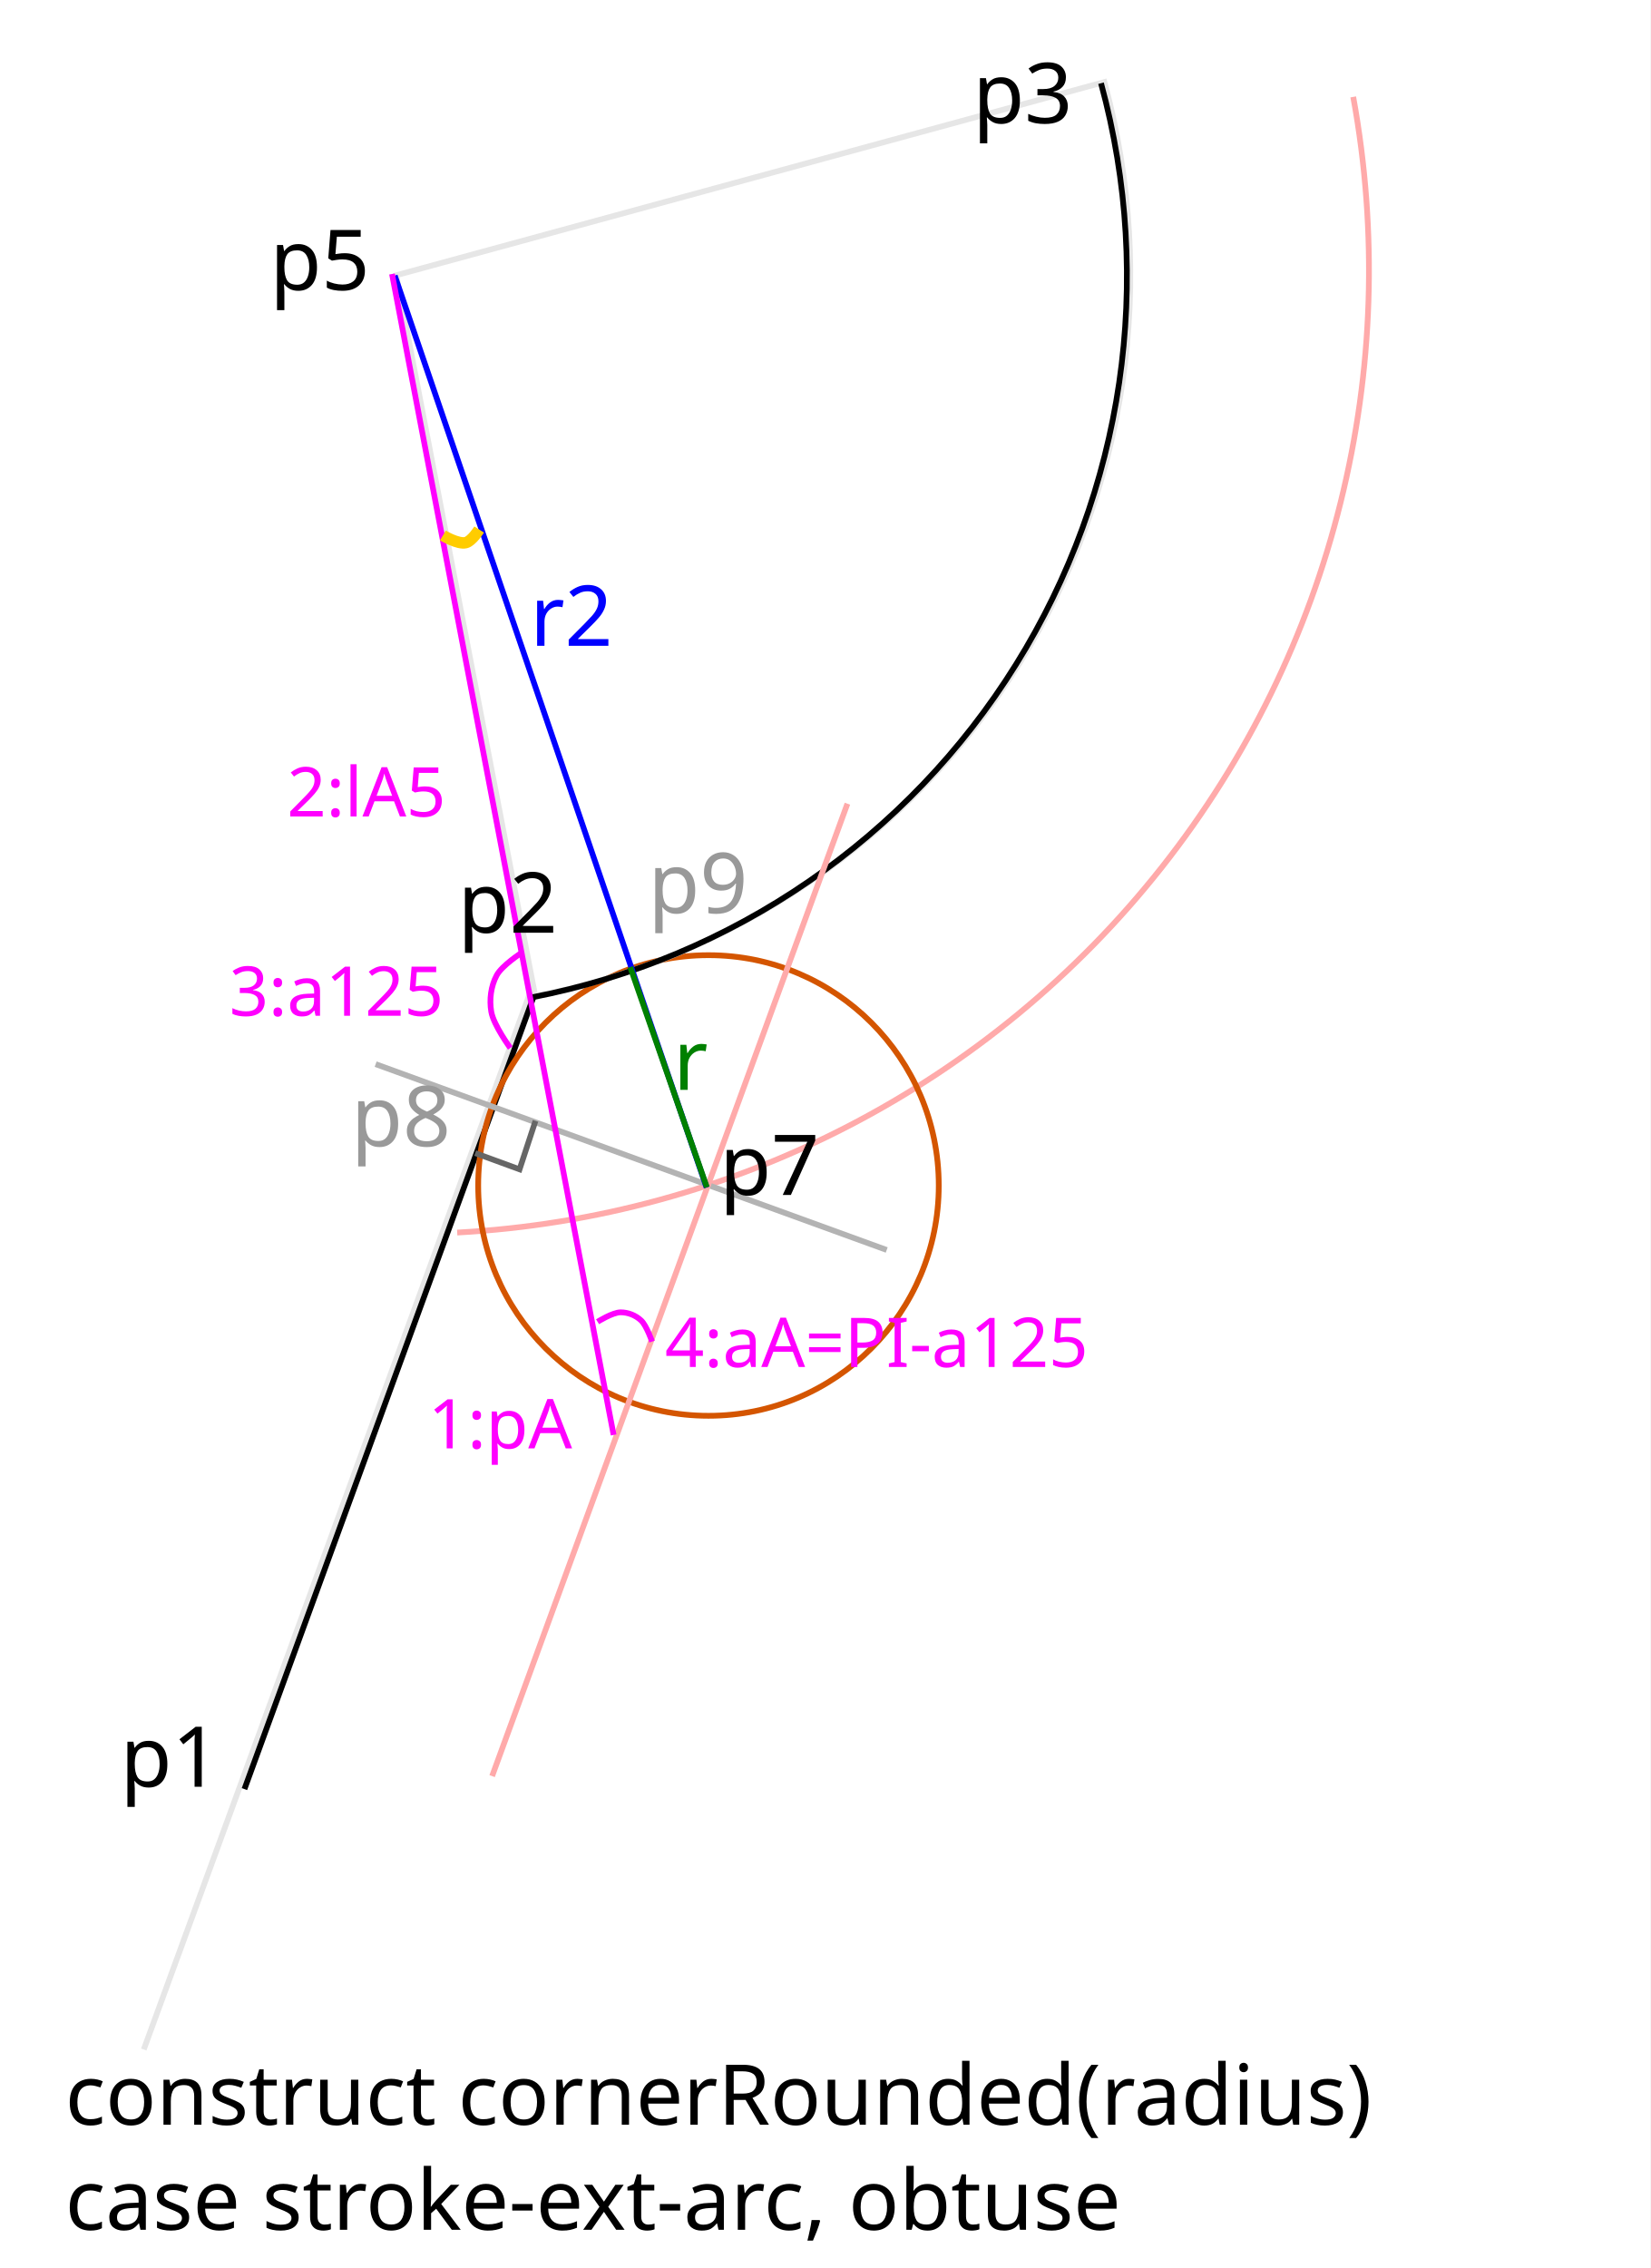
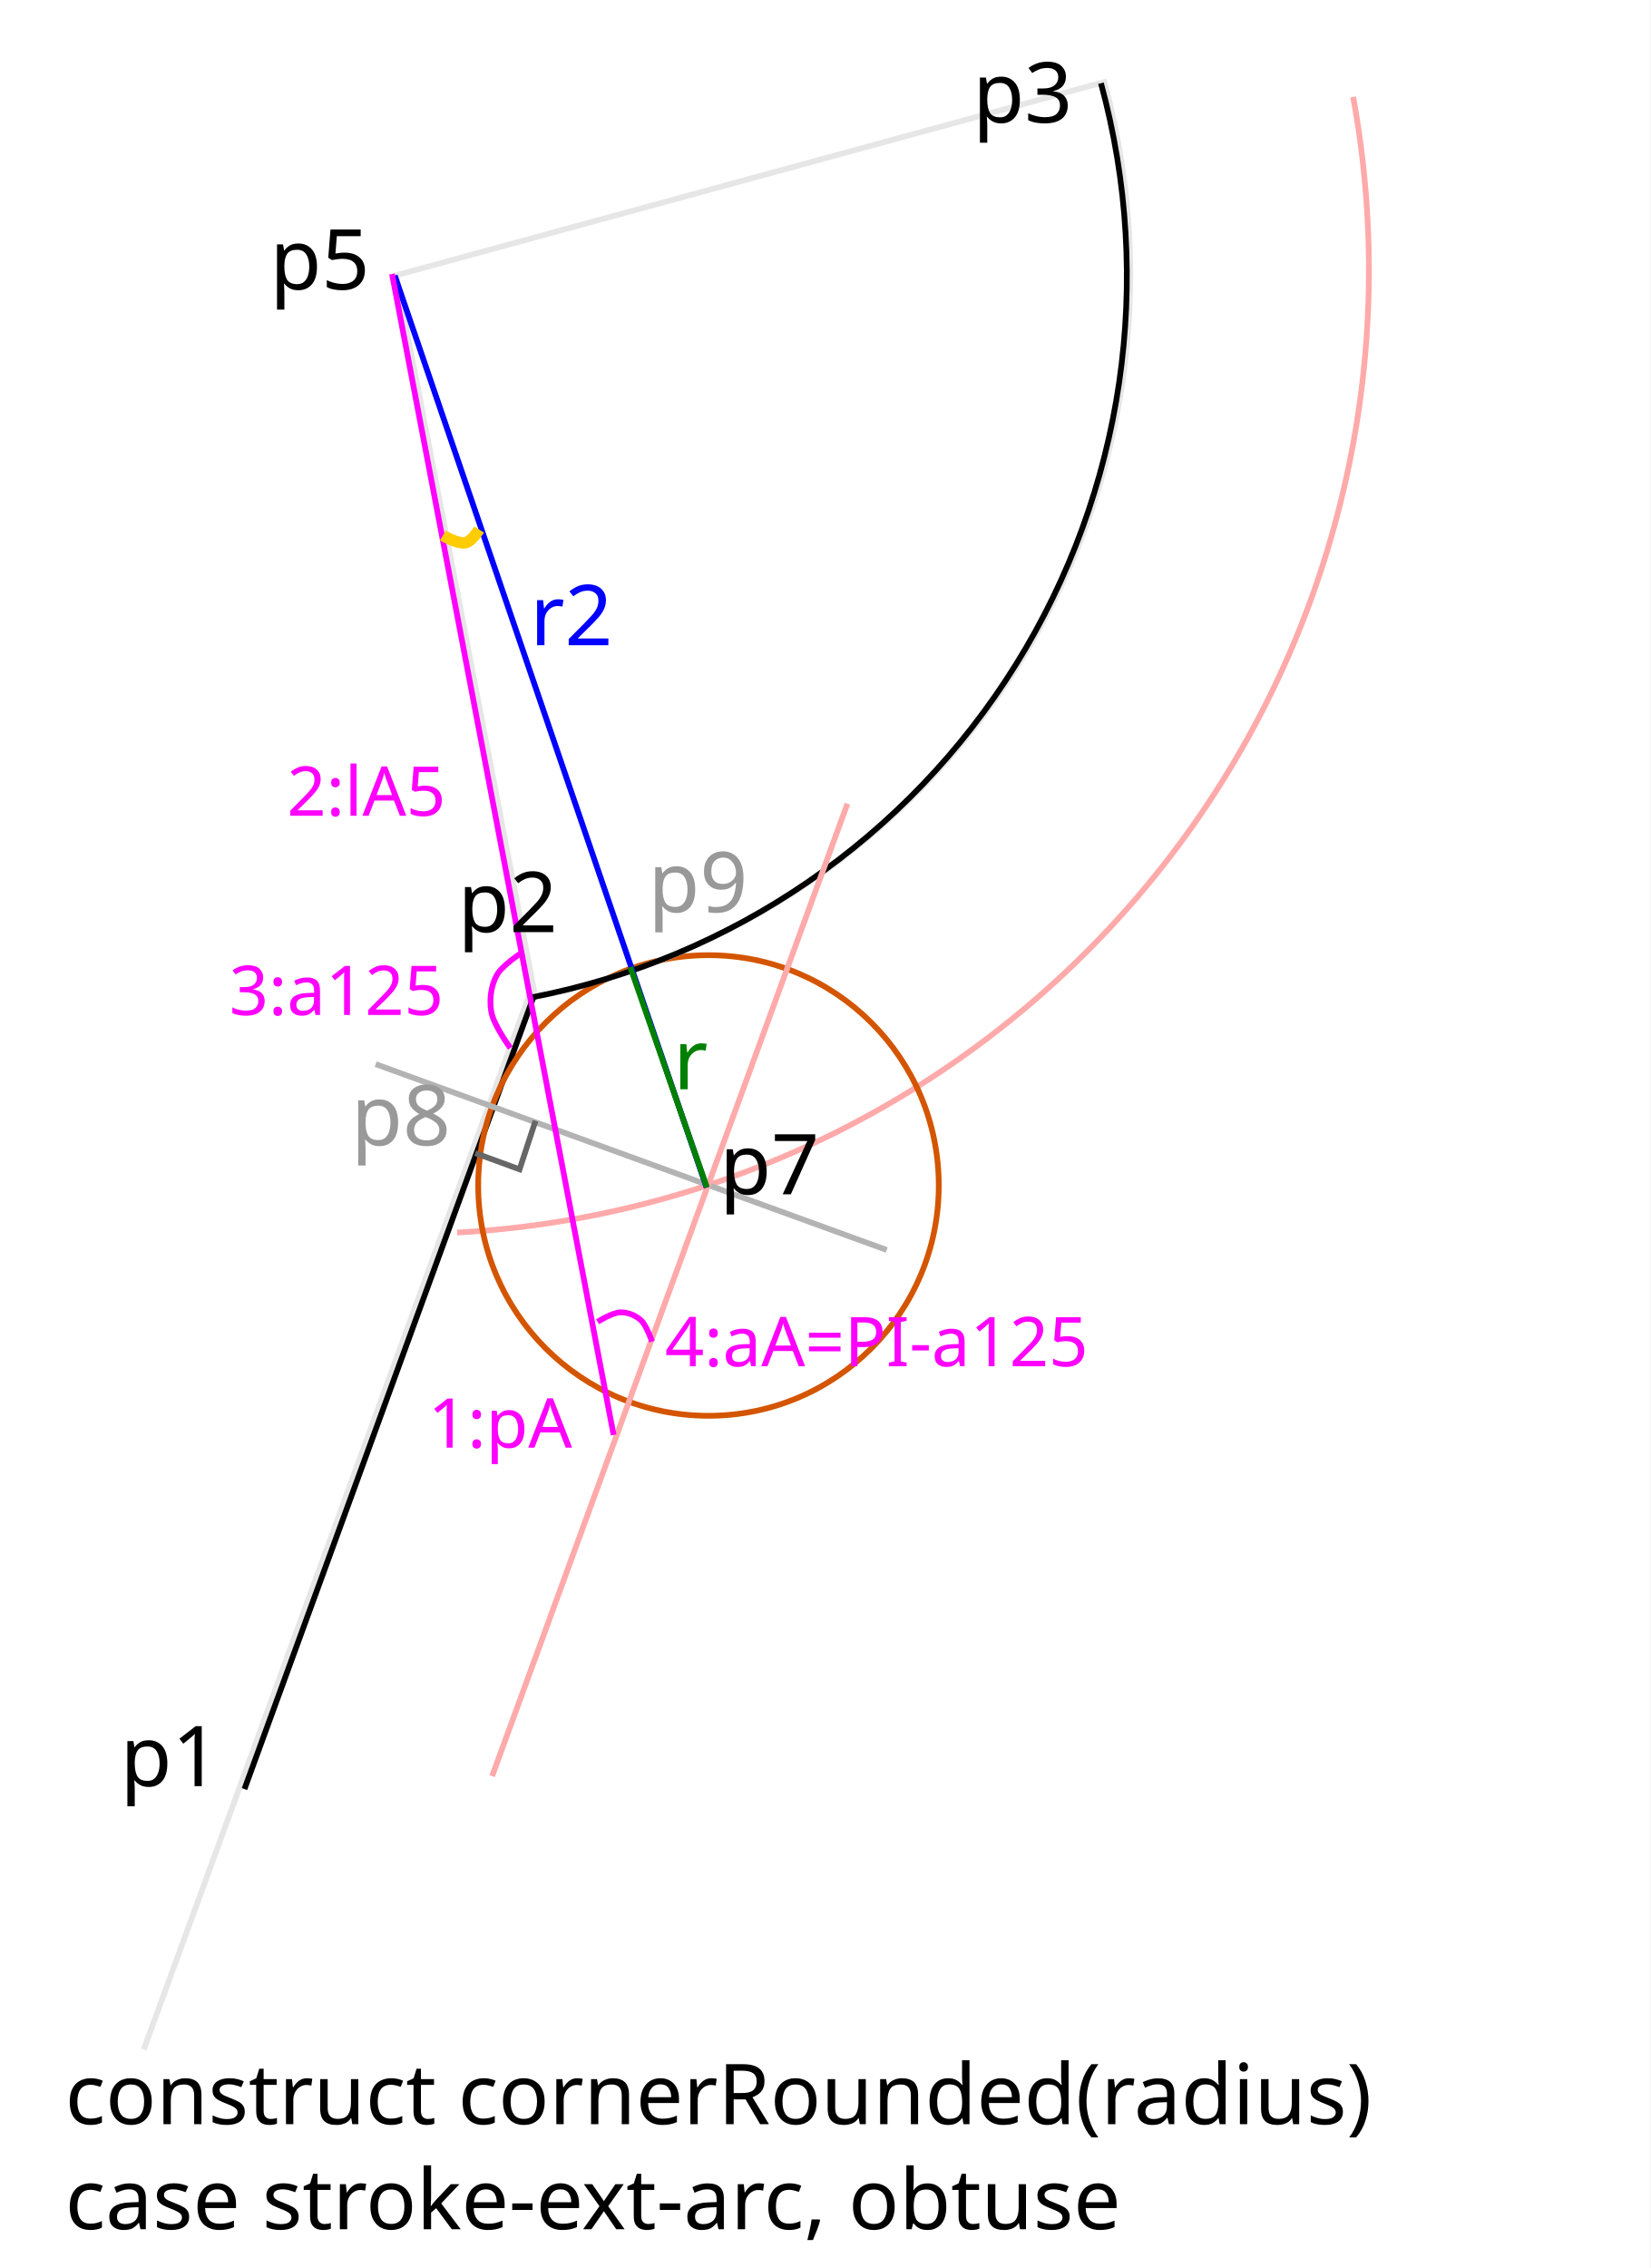
<svg xmlns="http://www.w3.org/2000/svg" width="288.04" height="395.802" viewBox="0 0 76.211 104.723">
  <defs>
    <path id="a" d="M86.405 8251.748h70.081v57.682H86.405z" />
    <path id="l" d="M204.843 8338.396h83.853v42.639h-83.853z" />
    <path id="k" d="M343.183 8353.117h64.675v45.493h-64.675z" />
    <path id="b" d="M79.05 8300.684h282.307v47.641H79.05z" />
    <path id="c" d="M251.717 8436.273h62.168v32.45h-62.168z" />
    <path id="d" d="M420.706 8448.941h77.717v48.312h-77.717z" />
    <path id="e" d="M307.065 8197.744h48.525v24.999h-48.525z" />
    <path id="f" d="M450.466 10459.747h41.233v38.021h-41.233z" />
    <path id="g" d="M367.056 10442.883h32.883v25.01h-32.883z" />
    <path id="h" d="M441.705 10454.384h116.487v28.209H441.705z" />
    <path id="i" d="M423.248 10177.365h36.096v24.909h-36.096z" />
    <path id="j" d="M441.705 10454.384h116.487v28.209H441.705z" />
    <path id="m" d="M378.935 12647.6h36.045v26.794h-36.045z" />
    <path id="n" d="M409.102 12687.542h48.255v47.365h-48.255z" />
  </defs>
-   <g transform="translate(-30.66839,-3431.16)">
+   <g transform="translate(-30.668 -3431.16)">
    <path d="m48.95 3443.81 11.413 59.82" style="fill:none;stroke:#ccc;stroke-width:.265px;stroke-linecap:butt;stroke-linejoin:miter;stroke-opacity:1" />
    <path d="M30.801 3431.293h75.946v104.458H30.801z" style="fill:#fff;stroke:#fff;stroke-width:.265" />
    <path d="m37.307 3525.793 17.841-48.802" style="fill:none;stroke:#e6e6e6;stroke-width:.265px;stroke-linecap:butt;stroke-linejoin:miter;stroke-opacity:1" />
-     <path d="M-3376.176 643.193a44.492 44.492 0 0 1-36.527-3.016 44.492 44.492 0 0 1-21.87-29.41" style="fill:none;stroke:#faa;stroke-width:.265" transform="rotate(-80.76705)" />
+     <path d="M-3376.176 643.193a44.492 44.492 0 0 1-36.527-3.016 44.492 44.492 0 0 1-21.87-29.41" style="fill:none;stroke:#faa;stroke-width:.265" transform="rotate(-80.767)" />
    <path d="m41.956 3513.77 13.425-36.784" style="fill:none;stroke:#000;stroke-width:.265px;stroke-linecap:butt;stroke-linejoin:miter;stroke-opacity:1" />
-     <text xml:space="preserve" style="font-size:14.667px;line-height:1.25;font-family:sans-serif;white-space:pre;shape-inside:url(#a);display:inline" transform="matrix(0.2645833,0,0,0.2645833,13.36085,1326.953)">
+     <text xml:space="preserve" style="font-size:14.667px;line-height:1.25;font-family:sans-serif;white-space:pre;shape-inside:url(#a);display:inline" transform="matrix(.26458 0 0 .26458 13.36 1326.953)">
      <tspan x="86.404" y="8264.725">p1</tspan>
    </text>
    <circle cx="63.384" cy="3485.899" r="10.634" style="fill:none;stroke:#d45500;stroke-width:.265" />
    <path d="m48.014 3480.296 23.6 8.58" style="fill:none;stroke:#b3b3b3;stroke-width:.265px;stroke-linecap:butt;stroke-linejoin:miter;stroke-opacity:1" />
    <path d="m52.61 3484.403 2.05.75.735-2.237" style="fill:none;stroke:#666;stroke-width:.265px;stroke-linecap:butt;stroke-linejoin:miter;stroke-opacity:1" />
-     <text xml:space="preserve" style="font-size:14.667px;line-height:1.25;font-family:sans-serif;white-space:pre;shape-inside:url(#b);display:inline" transform="matrix(0.2645833,0,0,0.2645833,12.76049,1329.613)">
+     <text xml:space="preserve" style="font-size:14.667px;line-height:1.25;font-family:sans-serif;white-space:pre;shape-inside:url(#b);display:inline" transform="matrix(.26458 0 0 .26458 12.76 1329.613)">
      <tspan x="79.051" y="8313.66">construct cornerRounded(radius)
</tspan>
      <tspan x="79.051" y="8331.993">case stroke-ext-arc, obtuse</tspan>
    </text>
-     <path d="M-3377.34 631.743a33.9 33.9 0 0 1-27.125.43 33.9 33.9 0 0 1-18.755-19.599l31.824-11.68z" style="fill:none;stroke:#e6e6e6;stroke-width:.265" transform="rotate(-80.76705)" />
-     <path d="M-3377.42 631.596a33.9 33.9 0 0 1-27.125.43 33.9 33.9 0 0 1-18.755-19.599" style="fill:none;stroke:#000;stroke-width:.265" transform="rotate(-80.76705)" />
-     <text xml:space="preserve" style="font-size:14.667px;line-height:1.25;font-family:sans-serif;white-space:pre;shape-inside:url(#c);display:inline;fill:#00f" transform="matrix(0.2645833,0,0,0.2645833,-11.45982,1225.449)">
+     <path d="M-3377.34 631.743a33.9 33.9 0 0 1-27.125.43 33.9 33.9 0 0 1-18.755-19.599l31.824-11.68z" style="fill:none;stroke:#e6e6e6;stroke-width:.265" transform="rotate(-80.767)" />
+     <path d="M-3377.42 631.596a33.9 33.9 0 0 1-27.125.43 33.9 33.9 0 0 1-18.755-19.599" style="fill:none;stroke:#000;stroke-width:.265" transform="rotate(-80.767)" />
+     <text xml:space="preserve" style="font-size:14.667px;line-height:1.25;font-family:sans-serif;white-space:pre;shape-inside:url(#c);display:inline;fill:#00f" transform="matrix(.26458 0 0 .26458 -11.46 1225.449)">
      <tspan x="251.717" y="8449.25">r2</tspan>
    </text>
-     <text xml:space="preserve" style="font-size:14.667px;line-height:1.25;font-family:sans-serif;white-space:pre;shape-inside:url(#d);display:inline" transform="matrix(0.2645833,0,0,0.2645833,-68.18068,1205.669)">
+     <text xml:space="preserve" style="font-size:14.667px;line-height:1.25;font-family:sans-serif;white-space:pre;shape-inside:url(#d);display:inline" transform="matrix(.26458 0 0 .26458 -68.18 1205.67)">
      <tspan x="420.705" y="8461.918">p5</tspan>
    </text>
    <path d="m69.8 3468.27-16.407 44.9" style="fill:none;stroke:#faa;stroke-width:.265px;stroke-linecap:butt;stroke-linejoin:miter;stroke-opacity:1" />
-     <text xml:space="preserve" style="font-size:14.667px;line-height:1.25;font-family:sans-serif;white-space:pre;shape-inside:url(#e);display:inline;fill:green" transform="matrix(0.2645833,0,0,0.2645833,-19.48899,1309.062)">
+     <text xml:space="preserve" style="font-size:14.667px;line-height:1.25;font-family:sans-serif;white-space:pre;shape-inside:url(#e);display:inline;fill:green" transform="matrix(.26458 0 0 .26458 -19.489 1309.062)">
      <tspan x="307.064" y="8210.721">r</tspan>
    </text>
    <path d="m48.896 3443.885 14.4 42.11" style="fill:none;stroke:#00f;stroke-width:.265px;stroke-linecap:butt;stroke-linejoin:miter;stroke-opacity:1" />
-     <text xml:space="preserve" style="font-size:12px;line-height:1.25;font-family:sans-serif;white-space:pre;shape-inside:url(#f);display:inline;fill:#f0f" transform="matrix(0.2645833,0,0,0.2645833,-68.74618,727.7542)">
+     <text xml:space="preserve" style="font-size:12px;line-height:1.25;font-family:sans-serif;white-space:pre;shape-inside:url(#f);display:inline;fill:#f0f" transform="matrix(.26458 0 0 .26458 -68.746 727.754)">
      <tspan x="450.467" y="10470.363">1:pA</tspan>
    </text>
    <path d="m59.003 3497.417-10.232-53.606" style="fill:none;stroke:#f0f;stroke-width:.265px;stroke-linecap:butt;stroke-linejoin:miter;stroke-opacity:1" />
-     <text xml:space="preserve" style="font-size:12px;line-height:1.25;font-family:sans-serif;white-space:pre;shape-inside:url(#g);display:inline;fill:#f0f" transform="matrix(0.2645833,0,0,0.2645833,-53.19941,703.0394)">
+     <text xml:space="preserve" style="font-size:12px;line-height:1.25;font-family:sans-serif;white-space:pre;shape-inside:url(#g);display:inline;fill:#f0f" transform="matrix(.26458 0 0 .26458 -53.2 703.04)">
      <tspan x="367.057" y="10453.5">2:lA5</tspan>
    </text>
-     <text xml:space="preserve" style="font-size:12px;line-height:1.25;font-family:sans-serif;white-space:pre;shape-inside:url(#h);display:inline;fill:#f0f" transform="matrix(0.2645833,0,0,0.2645833,-55.49522,725.4153)">
+     <text xml:space="preserve" style="font-size:12px;line-height:1.25;font-family:sans-serif;white-space:pre;shape-inside:url(#h);display:inline;fill:#f0f" transform="matrix(.26458 0 0 .26458 -55.495 725.415)">
      <tspan x="441.705" y="10465">4:aA=PI-a125</tspan>
    </text>
-     <text xml:space="preserve" style="font-size:14.667px;line-height:1.25;font-family:sans-serif;white-space:pre;shape-inside:url(#i);display:inline" transform="matrix(0.2645833,0,0,0.2645833,-48.08695,790.1426)">
+     <text xml:space="preserve" style="font-size:14.667px;line-height:1.25;font-family:sans-serif;white-space:pre;shape-inside:url(#i);display:inline" transform="matrix(.26458 0 0 .26458 -48.087 790.143)">
      <tspan x="423.248" y="10190.342">p7</tspan>
    </text>
-     <text xml:space="preserve" style="font-size:12px;line-height:1.25;font-family:sans-serif;white-space:pre;shape-inside:url(#j);display:inline;fill:#f0f" transform="matrix(0.2645833,0,0,0.2645833,-75.61259,709.197)">
+     <text xml:space="preserve" style="font-size:12px;line-height:1.25;font-family:sans-serif;white-space:pre;shape-inside:url(#j);display:inline;fill:#f0f" transform="matrix(.26458 0 0 .26458 -75.613 709.197)">
      <tspan x="441.705" y="10465">3:a125</tspan>
    </text>
    <path d="M54.233 3479.549s-.775-1.055-.88-1.678c-.094-.557-.017-1.178.25-1.675.244-.458 1.153-1.044 1.153-1.044" style="fill:none;stroke:#f0f;stroke-width:.265px;stroke-linecap:butt;stroke-linejoin:miter;stroke-opacity:1" />
-     <text xml:space="preserve" style="font-size:14.667px;line-height:1.25;font-family:sans-serif;white-space:pre;shape-inside:url(#k);display:inline" transform="matrix(0.2645833,0,0,0.2645833,-15.21192,1223.319)">
+     <text xml:space="preserve" style="font-size:14.667px;line-height:1.25;font-family:sans-serif;white-space:pre;shape-inside:url(#k);display:inline" transform="matrix(.26458 0 0 .26458 -15.212 1223.319)">
      <tspan x="343.182" y="8366.094">p3</tspan>
    </text>
-     <text xml:space="preserve" style="font-size:14.667px;line-height:1.25;font-family:sans-serif;white-space:pre;shape-inside:url(#l);display:inline" transform="matrix(0.2645833,0,0,0.2645833,-2.389007,1264.593)">
+     <text xml:space="preserve" style="font-size:14.667px;line-height:1.25;font-family:sans-serif;white-space:pre;shape-inside:url(#l);display:inline" transform="matrix(.26458 0 0 .26458 -2.389 1264.593)">
      <tspan x="204.844" y="8351.371">p2</tspan>
    </text>
    <path d="m63.31 3485.983-3.54-10.17" style="fill:none;stroke:green;stroke-width:.265px;stroke-linecap:butt;stroke-linejoin:miter;stroke-opacity:1" />
    <path d="M58.263 3492.192s.691-.436 1.065-.437c.334 0 .689.13.954.384.243.234.497.967.497.967" style="fill:none;stroke:#f0f;stroke-width:.265px;stroke-linecap:butt;stroke-linejoin:miter;stroke-opacity:1" />
    <path d="M51.12 3455.886s.698.417 1.057.33c.28-.067.618-.605.618-.605" style="fill:none;stroke:#fc0;stroke-width:.529;stroke-linecap:butt;stroke-linejoin:miter;stroke-opacity:1" />
-     <text xml:space="preserve" style="font-size:14.667px;line-height:1.25;font-family:sans-serif;white-space:pre;shape-inside:url(#m);display:inline;fill:#999" transform="matrix(0.2645833,0,0,0.2645833,-39.66443,123.5437)">
+     <text xml:space="preserve" style="font-size:14.667px;line-height:1.25;font-family:sans-serif;white-space:pre;shape-inside:url(#m);display:inline;fill:#999" transform="matrix(.26458 0 0 .26458 -39.664 123.544)">
      <tspan x="378.936" y="12660.576">p9</tspan>
    </text>
-     <text xml:space="preserve" style="font-size:14.667px;line-height:1.25;font-family:sans-serif;white-space:pre;shape-inside:url(#n);display:inline;fill:#999" transform="matrix(0.2645833,0,0,0.2645833,-61.36214,123.7422)">
+     <text xml:space="preserve" style="font-size:14.667px;line-height:1.25;font-family:sans-serif;white-space:pre;shape-inside:url(#n);display:inline;fill:#999" transform="matrix(.26458 0 0 .26458 -61.362 123.742)">
      <tspan x="409.102" y="12700.52">p8</tspan>
    </text>
  </g>
</svg>
